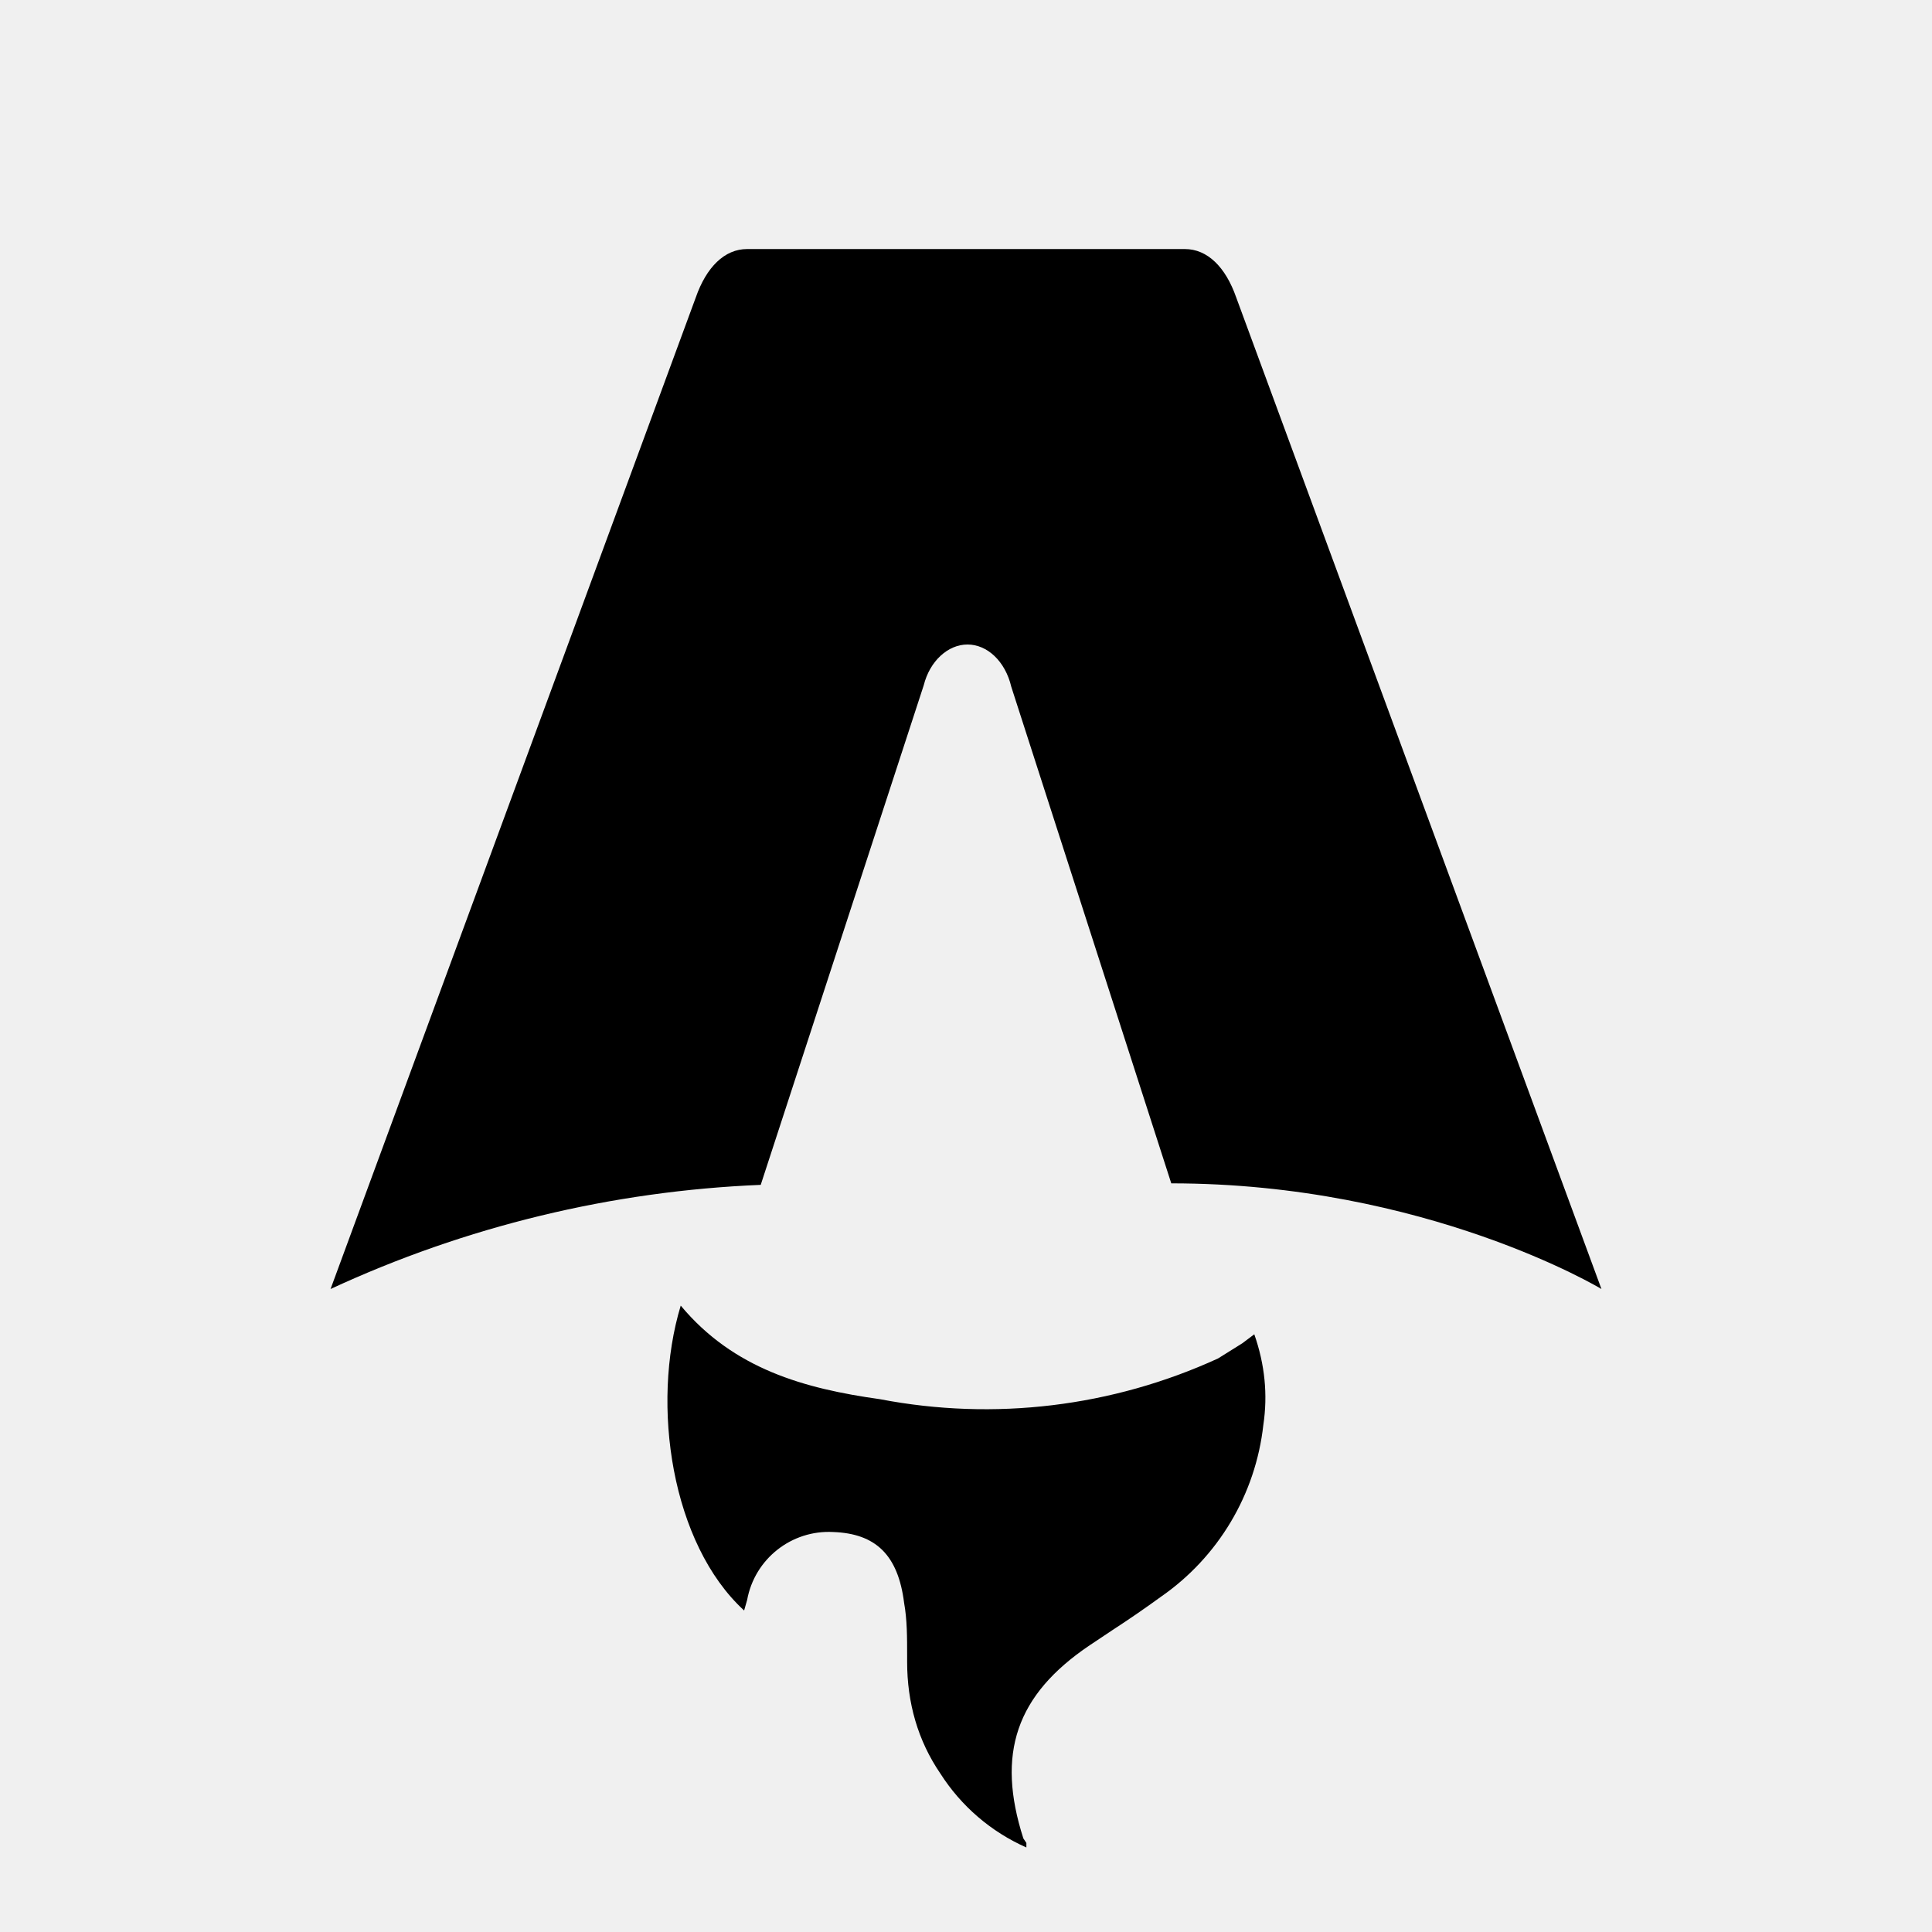
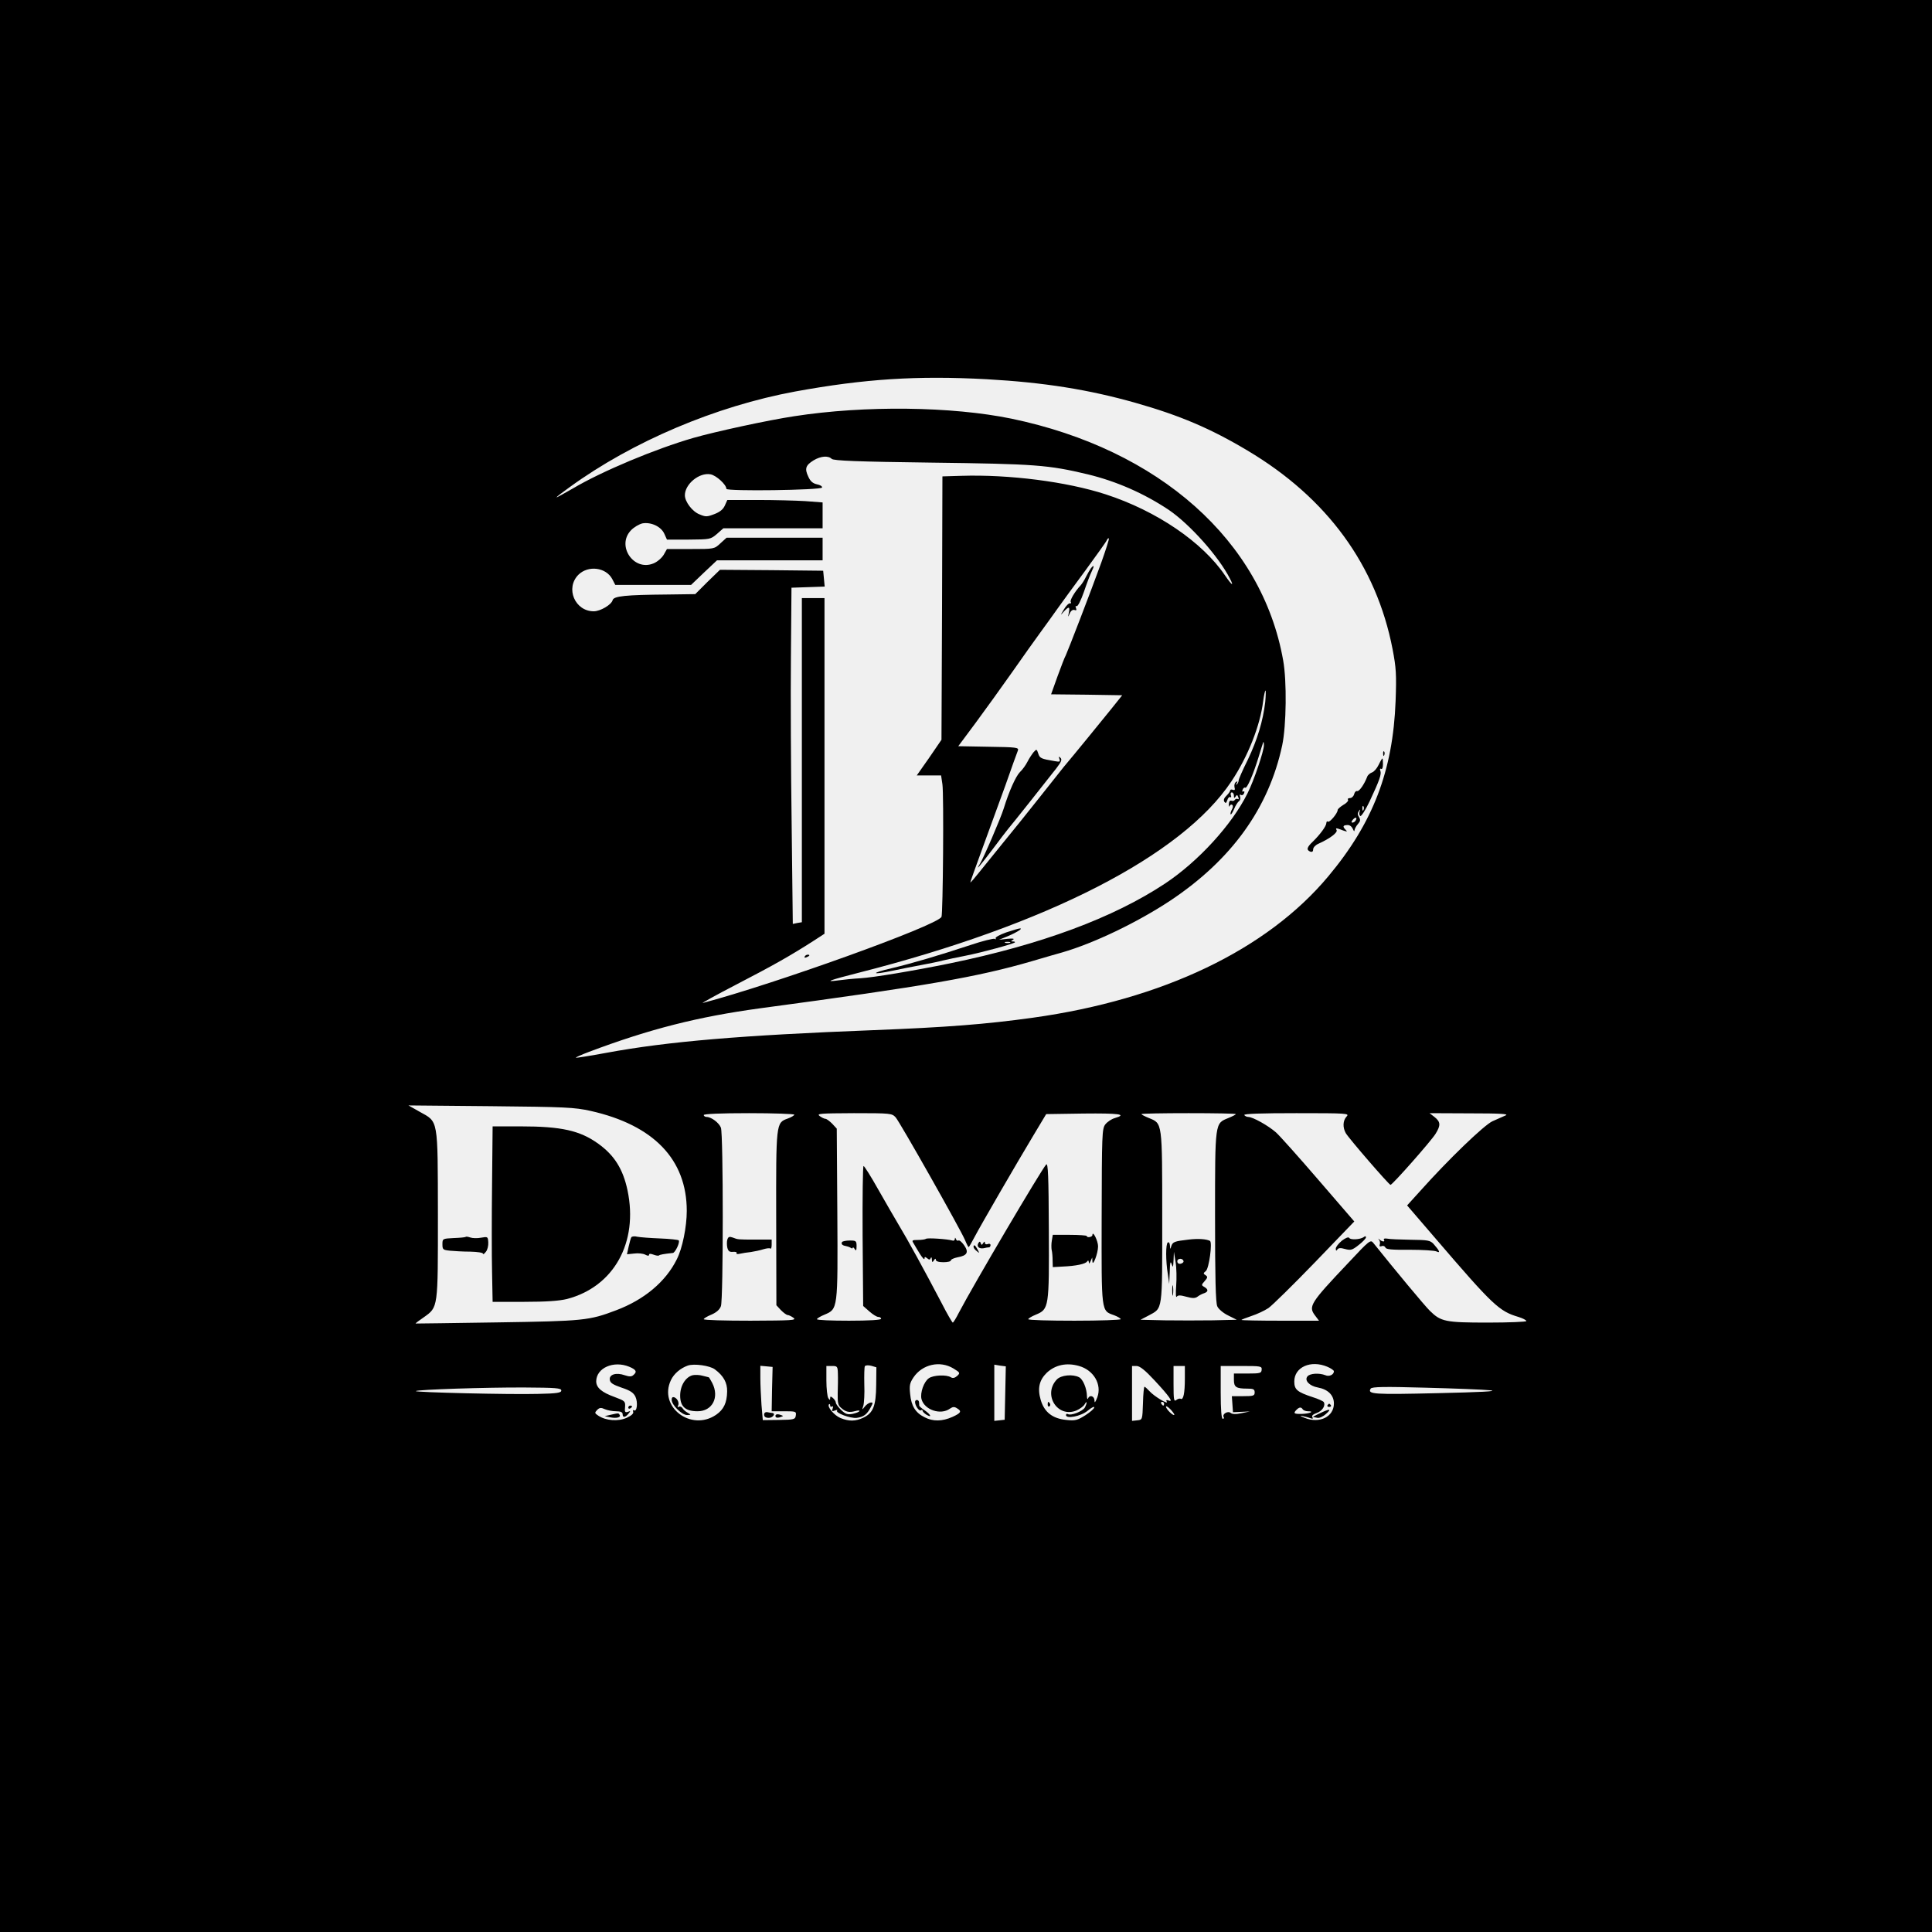
- <svg xmlns="http://www.w3.org/2000/svg" fill="none" viewBox="0 0 128 128">
-   <path d="M50.4 78.5a75.1 75.1 0 0 0-28.5 6.9l24.2-65.7c.7-2 1.9-3.2 3.4-3.2h29c1.5 0 2.7 1.2 3.4 3.2l24.2 65.7s-11.6-7-28.5-7L67 45.5c-.4-1.7-1.6-2.8-2.9-2.8-1.3 0-2.5 1.1-2.9 2.7L50.4 78.5Zm-1.1 28.2Zm-4.2-20.2c-2 6.6-.6 15.8 4.2 20.2a17.5 17.5 0 0 1 .2-.7 5.5 5.5 0 0 1 5.7-4.5c2.8.1 4.3 1.5 4.7 4.7.2 1.1.2 2.3.2 3.5v.4c0 2.7.7 5.2 2.2 7.4a13 13 0 0 0 5.7 4.9v-.3l-.2-.3c-1.8-5.6-.5-9.5 4.4-12.8l1.5-1a73 73 0 0 0 3.2-2.2 16 16 0 0 0 6.8-11.4c.3-2 .1-4-.6-6l-.8.6-1.6 1a37 37 0 0 1-22.4 2.7c-5-.7-9.7-2-13.2-6.2Z" />
-   <style>
-         path { fill: #000; }
-         @media (prefers-color-scheme: dark) {
-             path { fill: #FFF; }
-         }
-     </style>
+ <svg xmlns="http://www.w3.org/2000/svg" version="1.0" width="1024pt" height="1024pt" viewBox="0 0 1024 1024" preserveAspectRatio="xMidYMid meet">
+   <g transform="translate(0,1024) scale(0.1,-0.1)" fill="#000000" stroke="none">
+     <path d="M0 5120 l0 -5120 5120 0 5120 0 0 5120 0 5120 -5120 0 -5120 0 0 -5120z m5230 3110 c304 -17 541 -55 788 -125 236 -67 398 -136 594 -253 422 -251 683 -608 769 -1053 19 -99 21 -134 16 -274 -14 -371 -120 -647 -357 -930 -325 -389 -877 -653 -1565 -749 -251 -35 -460 -51 -845 -66 -699 -27 -1091 -60 -1415 -120 -87 -16 -161 -28 -163 -26 -1 2 30 16 70 31 324 122 578 186 908 231 880 118 1153 166 1441 250 68 20 140 41 159 46 169 49 398 159 572 274 326 217 523 491 594 824 22 104 25 340 5 450 -112 634 -657 1118 -1440 1281 -317 65 -776 71 -1151 13 -140 -21 -420 -82 -535 -115 -201 -58 -485 -177 -637 -267 -49 -28 -88 -50 -88 -48 0 3 30 26 68 53 334 243 775 430 1197 508 367 67 646 85 1015 65z m-822 -422 c10 -10 137 -15 530 -20 549 -7 617 -12 827 -62 153 -37 300 -102 429 -188 112 -76 265 -247 325 -365 23 -44 10 -36 -26 17 -119 176 -362 342 -633 430 -206 67 -512 106 -765 98 l-100 -3 -2 -698 -3 -698 -65 -95 -66 -94 64 0 65 0 7 -47 c8 -53 3 -690 -5 -703 -29 -48 -884 -355 -1265 -456 -11 -3 70 42 180 99 193 100 285 152 408 231 l57 37 0 889 0 890 -60 0 -60 0 0 -859 0 -859 -24 -4 -24 -5 -6 521 c-4 287 -6 688 -4 891 l3 370 88 3 88 3 -4 42 -4 42 -274 3 -273 2 -66 -64 -65 -65 -145 -2 c-224 -2 -287 -8 -293 -30 -6 -24 -65 -59 -100 -59 -100 0 -152 123 -81 194 52 51 146 39 179 -23 l16 -31 201 0 201 0 68 65 69 65 280 0 280 0 0 60 0 60 -254 0 -255 0 -33 -30 c-32 -30 -33 -30 -158 -30 l-125 0 -17 -30 c-10 -17 -34 -38 -54 -46 -105 -44 -198 93 -120 175 16 17 44 33 61 37 46 8 99 -17 116 -55 l14 -31 115 0 c113 1 116 1 150 30 l34 30 263 0 263 0 0 69 0 68 -92 7 c-50 3 -164 6 -252 6 l-161 0 -13 -29 c-9 -21 -27 -35 -56 -46 -39 -15 -46 -15 -79 -1 -38 15 -77 67 -77 101 0 59 76 122 136 111 31 -6 84 -55 84 -77 0 -14 502 -7 507 7 2 6 -10 14 -27 17 -22 5 -35 16 -46 41 -20 42 -14 60 28 86 38 23 78 26 96 8z m1429 -550 c-59 -163 -177 -468 -188 -491 -6 -10 -25 -60 -44 -112 l-34 -95 189 -2 188 -3 -60 -75 c-51 -63 -190 -234 -250 -305 -9 -11 -66 -83 -127 -160 -61 -77 -149 -187 -197 -245 -47 -58 -104 -128 -127 -157 -23 -29 -42 -51 -44 -50 -1 1 27 79 61 172 34 94 90 247 124 340 33 94 63 178 67 187 6 16 -6 18 -154 20 l-162 3 93 125 c51 69 138 190 193 268 55 79 123 174 150 211 28 38 68 94 90 125 22 31 89 123 149 204 59 81 111 153 113 160 3 7 8 11 10 8 3 -2 -16 -60 -40 -128z m869 -739 c-12 -101 -42 -200 -92 -305 -27 -54 -49 -104 -49 -111 0 -6 -4 -15 -9 -20 -5 -5 -6 -2 -1 6 6 10 4 12 -4 6 -7 -4 -10 -16 -8 -27 4 -14 2 -18 -9 -14 -8 3 -14 1 -14 -4 0 -5 -9 -17 -19 -27 -13 -12 -17 -23 -12 -32 7 -10 10 -9 16 8 3 12 11 19 16 16 5 -3 6 1 3 9 -3 9 -1 16 5 16 6 0 11 -8 11 -17 0 -14 2 -15 9 -5 7 11 9 10 14 -3 4 -9 3 -13 -2 -10 -5 3 -12 1 -16 -4 -3 -6 -11 -8 -18 -5 -8 3 -13 -4 -14 -18 0 -13 1 -17 4 -10 3 6 9 10 14 6 5 -3 5 -14 -2 -25 -6 -12 -9 -23 -6 -25 2 -3 10 10 18 28 7 18 19 36 25 41 7 4 10 15 7 24 -4 10 -2 14 4 10 6 -4 14 0 17 9 3 8 2 12 -4 9 -6 -3 -7 1 -4 9 3 9 10 14 14 11 9 -6 41 66 70 160 12 39 23 75 25 80 2 6 4 -1 4 -14 1 -29 -53 -189 -87 -256 -83 -167 -261 -361 -437 -478 -275 -182 -655 -323 -1140 -423 -196 -40 -406 -75 -475 -79 -36 -2 -87 -7 -115 -11 -81 -11 -49 1 105 40 999 254 1715 621 1977 1015 87 131 152 294 168 425 4 31 10 56 12 56 3 0 2 -27 -1 -61z m-3576 -2167 c334 -75 510 -257 510 -530 0 -84 -23 -199 -53 -257 -59 -119 -173 -214 -322 -270 -142 -54 -171 -57 -630 -64 -236 -4 -431 -6 -432 -6 -2 1 18 16 43 33 77 55 75 45 75 545 -1 513 3 489 -96 544 l-60 34 435 -4 c398 -4 443 -6 530 -25z m1080 -20 c0 -4 -16 -14 -36 -21 -61 -22 -61 -24 -60 -533 l1 -456 24 -26 c14 -14 30 -26 36 -26 6 0 20 -7 31 -15 17 -13 -9 -14 -228 -15 -137 0 -248 3 -248 8 0 4 18 15 40 24 26 11 44 26 51 45 13 35 13 910 0 946 -10 26 -51 57 -76 57 -8 0 -15 5 -15 10 0 6 87 10 240 10 132 0 240 -4 240 -8z m537 -14 c23 -26 344 -594 368 -651 8 -20 17 -37 19 -37 2 0 16 24 31 53 33 63 222 389 314 542 l66 110 198 3 c188 2 234 -4 166 -24 -18 -5 -40 -20 -51 -34 -17 -23 -18 -54 -19 -488 -1 -514 -3 -498 66 -523 19 -7 35 -17 35 -21 0 -4 -110 -8 -245 -8 -135 0 -245 3 -245 8 0 4 18 15 40 24 70 29 71 38 69 450 -1 282 -4 357 -14 346 -27 -30 -385 -637 -462 -784 -15 -30 -30 -54 -33 -54 -3 0 -30 46 -59 103 -89 170 -181 338 -226 412 -23 39 -73 125 -111 192 -38 68 -73 123 -77 123 -4 0 -6 -167 -5 -371 l3 -371 33 -29 c18 -16 39 -29 47 -29 8 0 15 -4 15 -10 0 -6 -63 -10 -170 -10 -93 0 -170 3 -170 8 0 4 18 15 40 24 71 30 71 27 68 538 l-3 448 -24 26 c-14 14 -30 26 -36 26 -6 0 -20 7 -31 15 -17 13 3 14 182 15 196 0 201 -1 221 -22z m1803 17 c0 -3 -18 -12 -40 -21 -71 -29 -70 -18 -70 -523 0 -319 3 -457 12 -475 6 -14 32 -36 57 -48 l46 -23 -127 -3 c-71 -1 -185 -1 -255 0 l-128 3 42 22 c77 42 73 14 73 521 0 508 1 497 -70 526 -22 9 -40 18 -40 21 0 3 113 5 250 5 138 0 250 -2 250 -5z m587 -13 c-20 -22 -21 -58 -4 -88 17 -29 229 -274 237 -274 10 0 216 233 239 271 28 45 26 63 -5 88 l-27 21 214 -1 c164 0 208 -3 189 -11 -14 -6 -45 -20 -70 -31 -45 -21 -234 -203 -384 -371 l-68 -75 153 -178 c302 -352 335 -383 437 -413 23 -7 42 -17 42 -22 0 -4 -92 -8 -204 -8 -225 0 -249 5 -307 62 -27 26 -188 220 -300 360 -15 19 -20 15 -136 -109 -197 -208 -209 -227 -174 -274 l22 -29 -206 0 c-113 0 -205 2 -205 4 0 2 24 11 53 21 28 9 69 28 90 42 20 14 131 123 246 242 l209 217 -189 219 c-104 121 -206 235 -226 253 -41 36 -123 82 -147 82 -8 0 -18 5 -21 10 -4 7 90 10 276 10 273 0 282 -1 266 -18z m-3802 -1326 c38 -16 43 -27 21 -45 -9 -8 -21 -8 -45 0 -45 16 -83 4 -79 -24 2 -17 17 -26 63 -42 46 -15 63 -27 73 -48 14 -30 8 -82 -8 -72 -5 3 -7 0 -4 -8 3 -9 -9 -20 -35 -32 -45 -20 -109 -15 -149 11 -21 14 -21 16 -7 31 13 13 21 13 41 4 14 -6 40 -11 59 -11 24 0 35 -5 35 -15 0 -20 14 -19 31 2 12 15 12 16 -3 10 -15 -5 -18 -1 -15 26 2 30 -1 32 -54 52 -70 25 -99 50 -99 84 1 71 92 111 175 77z m454 -14 c46 -34 66 -71 65 -117 -1 -60 -18 -96 -59 -124 -133 -90 -306 43 -239 184 16 34 50 63 89 77 33 12 118 0 144 -20z m855 -83 c-1 -111 -16 -148 -68 -173 -42 -20 -76 -20 -121 -2 -34 14 -73 61 -61 73 3 3 6 1 6 -6 0 -7 4 -9 10 -6 6 4 7 -1 3 -11 -5 -14 -3 -16 12 -10 11 4 16 4 12 0 -12 -12 70 -43 104 -39 37 5 55 19 74 56 13 24 13 27 -2 25 -8 -2 -22 -11 -30 -22 -14 -18 -15 -18 -7 6 4 14 7 64 5 112 -1 48 0 92 3 97 4 5 18 6 34 2 l27 -8 -1 -94z m409 88 c36 -22 37 -24 20 -40 -13 -11 -23 -13 -33 -7 -23 15 -93 12 -117 -5 -26 -18 -47 -77 -39 -110 15 -58 102 -87 151 -51 15 10 23 11 37 2 27 -16 22 -25 -24 -46 -54 -24 -103 -25 -147 -2 -49 24 -71 60 -77 123 -5 46 -2 59 18 89 47 69 140 90 211 47z m275 -131 l-3 -141 -27 -3 -28 -3 0 149 0 149 30 -5 31 -4 -3 -142z m391 144 c78 -22 122 -98 97 -166 -11 -28 -15 -33 -15 -16 -1 23 -26 31 -34 10 -3 -7 -6 -1 -6 13 -1 41 -21 88 -41 99 -34 18 -97 12 -119 -12 -75 -80 4 -205 104 -164 18 8 38 22 44 33 13 23 14 8 1 -17 -11 -20 -74 -45 -90 -35 -5 3 -10 1 -10 -5 0 -22 79 -7 115 23 19 16 35 24 35 18 0 -7 -21 -25 -47 -42 -43 -27 -54 -30 -101 -25 -73 7 -117 41 -136 106 -18 61 -8 105 32 144 45 42 105 55 171 36z m1316 -4 c19 -8 35 -19 35 -24 0 -18 -25 -30 -45 -21 -33 13 -82 10 -95 -6 -18 -21 10 -51 55 -59 54 -10 85 -41 85 -85 0 -70 -76 -108 -155 -76 -23 9 -29 13 -13 10 14 -3 34 -8 44 -12 12 -4 15 -3 10 6 -5 7 3 15 23 22 30 10 48 40 37 58 -4 5 -30 17 -59 26 -82 27 -97 40 -97 83 0 76 87 115 175 78z m-2943 -118 l-2 -118 66 0 c62 0 65 -1 62 -22 -3 -21 -8 -23 -89 -24 l-86 -1 -7 81 c-3 44 -6 109 -6 144 l0 63 33 -3 32 -3 -3 -117z m349 80 c1 -24 0 -70 -1 -103 -1 -48 2 -64 17 -76 25 -23 44 -27 76 -18 15 4 25 4 22 0 -2 -5 -19 -11 -37 -15 -26 -5 -37 -1 -60 21 -15 15 -28 32 -28 39 0 6 -7 17 -15 24 -12 10 -15 10 -15 -1 0 -11 -2 -11 -10 1 -5 8 -10 50 -10 93 l0 77 30 0 c28 0 30 -2 31 -42z m1678 -34 c80 -86 102 -118 75 -107 -12 4 -15 3 -10 -6 12 -19 -67 28 -91 55 -12 13 -24 24 -27 24 -3 0 -7 -39 -8 -87 -3 -88 -3 -88 -30 -91 l-28 -3 0 145 0 146 24 0 c17 0 45 -22 95 -76z m161 9 c0 -77 -8 -115 -22 -107 -5 3 -15 0 -23 -6 -13 -11 -15 1 -15 84 l0 96 30 0 30 0 0 -67z m407 47 c-1 -18 -8 -20 -74 -20 l-73 0 0 -34 c0 -38 12 -46 71 -46 32 0 39 -3 39 -20 0 -18 -7 -20 -61 -20 l-60 0 3 -42 3 -43 45 2 45 2 -44 -9 c-30 -7 -49 -6 -58 1 -15 13 -47 -6 -37 -22 3 -5 0 -9 -5 -9 -7 0 -11 48 -11 140 l0 140 109 0 c104 0 110 -1 108 -20z m-3712 -110 c0 -12 -22 -16 -125 -18 -144 -4 -653 8 -646 15 8 8 372 20 576 19 166 -1 195 -3 195 -16z m4925 1 c42 -5 -54 -10 -278 -15 -342 -8 -376 -6 -357 24 6 10 73 11 289 5 154 -4 310 -10 346 -14z m-1730 -71 c0 -5 -2 -10 -4 -10 -3 0 -8 5 -11 10 -3 6 -1 10 4 10 6 0 11 -4 11 -10z m54 -59 c-6 -7 -44 31 -44 43 0 6 11 -1 24 -14 13 -14 22 -27 20 -29z m681 29 c3 -5 16 -10 27 -10 39 0 9 -13 -32 -14 -42 -1 -47 3 -28 22 15 15 25 15 33 2z" />
+     <path d="M7331 6244 c0 -11 3 -14 6 -6 3 7 2 16 -1 19 -3 4 -6 -2 -5 -13z" />
+     <path d="M7307 6186 c-9 -19 -25 -37 -35 -40 -11 -4 -23 -14 -26 -24 -15 -39 -42 -78 -53 -75 -6 2 -13 -5 -16 -17 -3 -11 -13 -20 -22 -20 -9 0 -14 -4 -10 -9 3 -5 -8 -18 -25 -27 -16 -10 -30 -22 -30 -27 0 -17 -42 -67 -51 -62 -5 4 -9 0 -9 -7 0 -16 -33 -61 -72 -99 -32 -30 -35 -44 -13 -53 10 -3 15 1 15 12 0 10 12 23 28 30 62 28 104 60 96 73 -7 12 -1 11 33 -2 23 -8 26 -8 16 2 -18 18 -16 25 8 26 12 1 23 -7 29 -20 5 -12 9 -16 9 -8 1 8 9 23 18 33 13 15 15 23 6 37 -8 12 -8 22 -1 32 8 11 9 11 4 -3 -3 -10 -1 -20 4 -23 5 -3 27 31 49 77 54 115 64 145 57 163 -3 9 -2 13 4 10 6 -4 10 7 10 24 0 17 -1 31 -3 31 -2 0 -11 -15 -20 -34z m-80 -238 c-3 -8 -6 -5 -6 6 -1 11 2 17 5 13 3 -3 4 -12 1 -19z m-42 -57 c-3 -6 -11 -11 -17 -11 -6 0 -6 6 2 15 14 17 26 13 15 -4z" />
+     <path d="M4265 5170 c-3 -6 1 -7 9 -4 18 7 21 14 7 14 -6 0 -13 -4 -16 -10z" />
+     <path d="M5782 7228 c-5 -7 -17 -27 -26 -45 -8 -17 -21 -37 -28 -45 -31 -33 -58 -79 -53 -88 4 -6 2 -9 -4 -8 -6 2 -21 -13 -32 -32 -20 -33 -20 -34 -1 -12 27 29 34 28 27 -5 -5 -27 -5 -27 5 -4 6 14 16 21 25 18 10 -4 12 -1 8 10 -4 10 -2 14 3 10 6 -3 23 30 39 76 15 45 34 94 42 110 14 28 12 36 -5 15z" />
+     <path d="M5478 6253 c-8 -10 -23 -32 -32 -50 -9 -18 -27 -43 -40 -55 -22 -22 -58 -102 -86 -193 -16 -52 -107 -263 -127 -295 -26 -41 1 -10 69 80 35 47 71 94 80 105 20 23 208 260 257 323 26 34 31 46 22 55 -9 9 -11 8 -6 -5 6 -16 2 -17 -26 -12 -71 12 -78 15 -86 40 -8 24 -9 25 -25 7z" />
+     <path d="M5333 5298 c-34 -12 -59 -26 -56 -31 3 -6 1 -7 -5 -3 -5 3 -64 -11 -129 -33 -173 -57 -305 -96 -418 -123 -112 -26 -108 -37 6 -13 41 9 109 22 151 30 42 8 94 18 115 24 21 5 76 17 123 26 86 17 250 62 259 70 2 3 -2 5 -10 5 -12 0 -12 2 0 9 10 6 0 8 -30 5 l-44 -5 49 20 c47 20 81 42 61 40 -6 0 -38 -10 -72 -21z m20 -55 c-7 -2 -19 -2 -25 0 -7 3 -2 5 12 5 14 0 19 -2 13 -5z" />
+     <path d="M2608 3963 c-2 -170 -2 -379 0 -465 l3 -158 167 0 c119 0 185 5 227 15 249 65 379 300 321 576 -24 113 -70 186 -155 247 -97 70 -196 92 -412 92 l-148 0 -3 -307z" />
+     <path d="M2468 3684 c-3 -2 -31 -5 -64 -6 -58 -3 -59 -3 -59 -33 0 -28 3 -30 40 -34 22 -2 70 -5 108 -5 37 -1 67 -5 67 -11 0 -5 7 -1 15 10 9 10 14 33 13 50 -2 31 -3 31 -38 25 -20 -4 -46 -3 -57 1 -12 4 -23 6 -25 3z" />
+     <path d="M3346 3682 c-3 -5 -9 -27 -14 -49 l-9 -41 38 4 c21 3 48 0 59 -6 13 -7 20 -7 20 -1 0 7 8 7 24 1 13 -5 26 -7 29 -4 4 4 25 8 73 13 13 1 40 59 31 67 -3 3 -47 8 -99 10 -51 2 -105 6 -120 9 -14 4 -29 2 -32 -3z" />
+     <path d="M3855 3670 c-3 -10 -3 -29 0 -43 5 -19 12 -24 31 -22 13 1 21 -2 18 -7 -3 -5 5 -6 18 -3 12 3 39 7 58 9 19 3 49 9 67 15 17 5 34 7 37 3 3 -3 6 7 6 21 l0 27 -85 0 c-97 0 -93 0 -122 11 -17 6 -23 4 -28 -11z" />
+     <path d="M5575 3665 c-3 -16 -3 -39 -1 -50 3 -11 5 -36 5 -55 l1 -36 53 3 c71 3 121 14 129 27 5 7 8 6 9 -4 0 -10 3 -8 9 5 l9 20 1 -20 c1 -33 30 42 30 79 0 29 -29 87 -30 60 0 -11 -30 -16 -30 -5 0 3 -41 6 -90 6 l-90 0 -5 -30z" />
+     <path d="M4908 3674 c-4 -3 -23 -6 -42 -6 -31 0 -34 -2 -25 -16 5 -10 21 -35 34 -57 14 -22 25 -34 25 -26 0 10 3 11 14 2 11 -9 15 -9 19 1 3 7 6 4 6 -7 1 -17 3 -17 11 -5 6 10 10 11 10 3 0 -8 15 -13 40 -13 22 0 40 4 40 10 0 5 16 12 35 16 52 9 61 27 35 64 -12 17 -25 28 -30 25 -5 -3 -11 1 -13 7 -4 10 -6 10 -6 1 -1 -7 -7 -11 -13 -8 -27 8 -134 15 -140 9z" />
+     <path d="M4463 3657 c-6 -10 1 -18 19 -21 7 -1 19 -5 26 -9 6 -5 12 -5 12 0 0 4 5 1 10 -7 7 -12 10 -8 10 15 0 28 -3 30 -36 30 -20 0 -38 -4 -41 -8z" />
+     <path d="M5186 3652 c-11 -18 2 -32 27 -28 12 3 25 5 30 5 4 1 7 6 7 12 0 6 -7 9 -15 5 -8 -3 -15 0 -15 7 0 8 -3 8 -9 -2 -7 -11 -9 -11 -13 0 -3 10 -6 10 -12 1z" />
+     <path d="M5160 3631 c0 -5 7 -15 17 -22 15 -13 15 -12 4 9 -12 23 -21 28 -21 13z" />
+     <path d="M6300 3670 c-76 -9 -84 -12 -92 -35 -5 -18 -6 -18 -7 3 -1 13 -5 20 -11 17 -12 -7 -12 -97 0 -170 l7 -50 3 65 c1 49 4 59 10 40 7 -21 8 -18 10 20 l2 45 9 -55 c5 -30 6 -86 3 -125 -3 -39 -2 -65 3 -58 6 9 19 9 51 0 33 -9 47 -9 60 1 9 7 25 15 35 18 22 8 22 20 0 33 -16 9 -16 11 2 31 16 18 17 23 5 31 -13 8 -13 11 1 22 17 13 36 152 22 160 -19 10 -62 13 -113 7z m-27 -115 c1 -5 -6 -11 -15 -13 -11 -2 -18 3 -18 13 0 17 30 18 33 0z" />
+     <path d="M6213 3400 c0 -25 2 -35 4 -22 2 12 2 32 0 45 -2 12 -4 2 -4 -23z" />
+     <path d="M7112 3664 c-17 -14 -32 -33 -32 -42 0 -12 3 -13 8 -5 6 9 17 10 41 3 30 -8 38 -6 72 21 22 17 39 35 39 41 0 7 -5 7 -12 1 -19 -13 -70 -16 -77 -4 -4 6 -19 0 -39 -15z" />
+     <path d="M7309 3669 c5 -6 7 -18 4 -25 -3 -10 0 -12 10 -9 8 4 17 0 20 -7 3 -10 33 -13 128 -12 68 0 132 -4 143 -9 22 -11 16 4 -16 40 -18 19 -31 21 -121 22 -56 1 -112 3 -125 6 -13 2 -20 0 -17 -6 8 -12 -8 -12 -23 1 -8 7 -9 7 -3 -1z" />
+     <path d="M3330 2779 c0 -5 5 -7 10 -4 6 3 10 8 10 11 0 2 -4 4 -10 4 -5 0 -10 -5 -10 -11z" />
+     <path d="M3235 2741 l-30 -7 29 -6 c34 -7 59 0 50 13 -6 10 -5 10 -49 0z" />
+     <path d="M3671 2951 c-38 -10 -66 -56 -66 -108 0 -58 28 -83 92 -83 79 0 117 74 78 150 -9 17 -17 30 -18 30 -1 0 -16 4 -32 8 -17 5 -41 6 -54 3z" />
+     <path d="M3560 2821 c0 -28 54 -81 82 -81 22 1 22 1 3 12 -11 6 -24 17 -28 25 -5 7 -13 10 -19 7 -6 -4 -8 -3 -5 4 9 14 -1 39 -19 46 -9 3 -14 -1 -14 -13z" />
+     <path d="M4850 2809 c0 -19 21 -50 31 -44 5 4 9 2 9 -2 0 -5 9 -14 20 -21 32 -19 23 1 -9 23 -16 10 -29 22 -29 25 0 3 0 11 -1 18 -1 15 -21 16 -21 1z" />
+     <path d="M5553 2795 c0 -8 4 -12 9 -9 5 3 6 10 3 15 -9 13 -12 11 -12 -6z" />
+     <path d="M7036 2792 c-3 -5 1 -9 9 -9 8 0 12 4 9 9 -3 4 -7 8 -9 8 -2 0 -6 -4 -9 -8z" />
+     <path d="M6995 2749 c-22 -10 -38 -19 -35 -20 3 0 13 -2 23 -4 10 -2 30 7 45 21 32 28 21 29 -33 3z" />
+     <path d="M4050 2742 c0 -11 8 -17 25 -17 22 0 38 24 18 26 -5 0 -16 2 -25 4 -11 2 -18 -3 -18 -13z" />
+     <path d="M4110 2735 c0 -8 8 -11 20 -8 11 3 20 7 20 8 0 1 -9 5 -20 8 -12 3 -20 0 -20 -8z" />
+   </g>
</svg>
